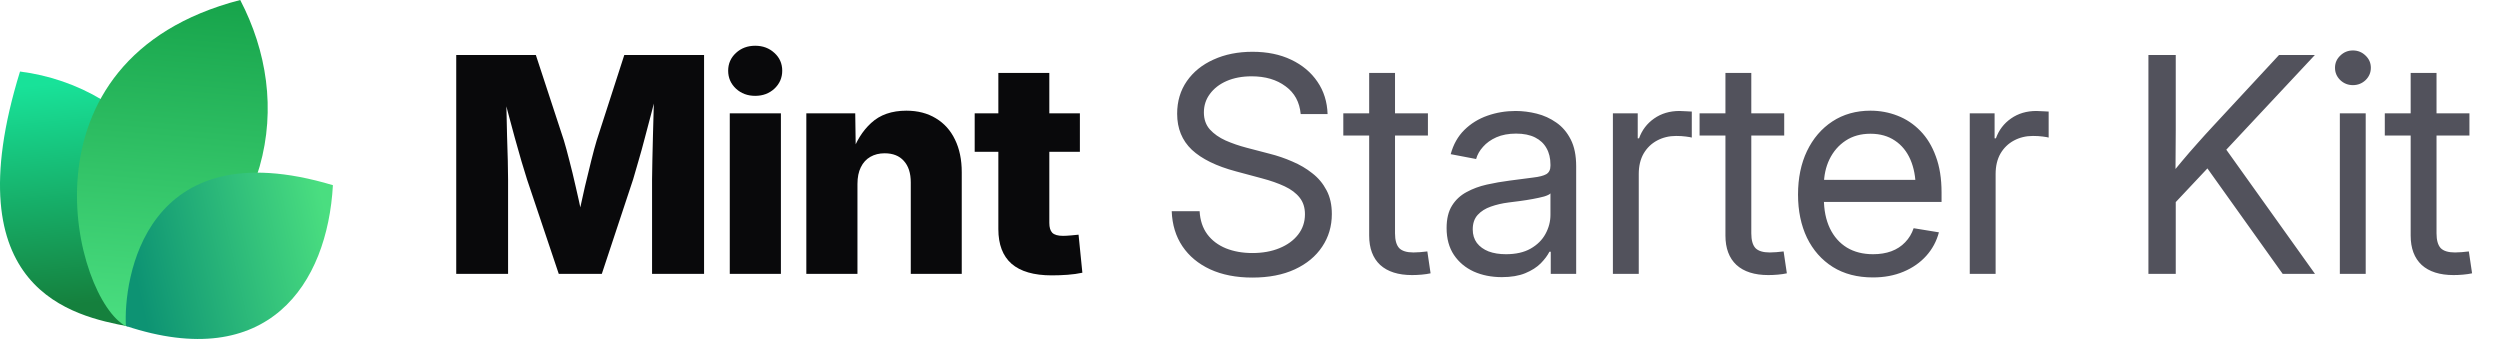
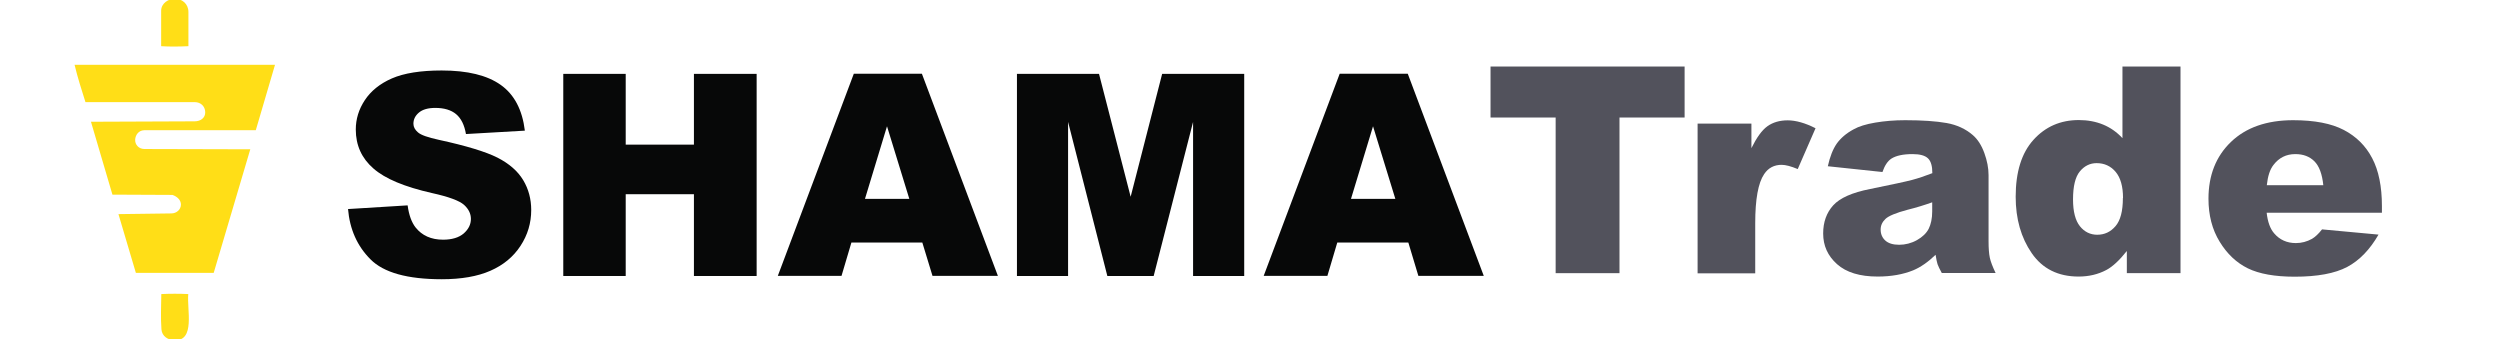
- <svg xmlns="http://www.w3.org/2000/svg" width="177" height="24" viewBox="0 0 177 24" fill="none">
-   <path d="M9.061 23.108C5.268 22.377 -3.391 20.627 1.417 5.064C9.634 6.099 16.973 14.064 9.061 23.108Z" fill="url(#paint0_linear_17557_2020)" />
-   <path d="M8.919 23.094C5.276 21.222 0.784 4.209 17.007 0C20.757 7.193 19.621 16.545 8.919 23.094Z" fill="url(#paint1_linear_17557_2020)" />
-   <path d="M8.914 23.079C8.735 19.882 10.159 9.085 23.57 13.111C23.181 20.123 18.984 26.418 8.914 23.079Z" fill="url(#paint2_linear_17557_2020)" />
-   <path d="M32.301 19.392V3.894H37.938L39.925 9.948C40.036 10.315 40.164 10.787 40.31 11.362C40.462 11.938 40.611 12.552 40.757 13.204C40.91 13.855 41.048 14.483 41.173 15.086C41.305 15.682 41.412 16.192 41.495 16.615H40.695C40.771 16.192 40.871 15.682 40.996 15.086C41.128 14.49 41.267 13.866 41.412 13.214C41.565 12.562 41.714 11.948 41.86 11.373C42.005 10.79 42.133 10.315 42.244 9.948L44.2 3.894H49.848V19.392H46.166V12.704C46.166 12.357 46.173 11.917 46.187 11.383C46.2 10.849 46.214 10.27 46.228 9.646C46.249 9.022 46.266 8.391 46.28 7.753C46.301 7.115 46.311 6.519 46.311 5.964H46.623C46.485 6.561 46.332 7.181 46.166 7.826C45.999 8.471 45.833 9.102 45.666 9.719C45.507 10.336 45.351 10.901 45.198 11.414C45.053 11.928 44.928 12.357 44.824 12.704L42.608 19.392H39.561L37.314 12.704C37.203 12.357 37.072 11.928 36.919 11.414C36.773 10.901 36.614 10.34 36.441 9.729C36.274 9.112 36.104 8.481 35.931 7.836C35.764 7.192 35.608 6.567 35.463 5.964H35.827C35.834 6.512 35.844 7.105 35.858 7.743C35.872 8.374 35.886 9.005 35.9 9.636C35.92 10.26 35.938 10.839 35.952 11.373C35.965 11.907 35.972 12.351 35.972 12.704V19.392H32.301ZM51.668 19.392V8.024H55.288V19.392H51.668ZM53.468 6.786C52.927 6.786 52.473 6.616 52.105 6.276C51.738 5.93 51.554 5.507 51.554 5.007C51.554 4.508 51.738 4.088 52.105 3.749C52.473 3.409 52.927 3.239 53.468 3.239C54.009 3.239 54.463 3.409 54.83 3.749C55.198 4.082 55.382 4.501 55.382 5.007C55.382 5.507 55.198 5.93 54.83 6.276C54.463 6.616 54.009 6.786 53.468 6.786ZM60.708 13.027V19.392H57.088V8.024H60.551L60.593 10.967H60.281C60.593 10.024 61.061 9.268 61.685 8.7C62.309 8.124 63.138 7.836 64.171 7.836C64.975 7.836 65.672 8.017 66.262 8.377C66.851 8.731 67.302 9.234 67.614 9.885C67.933 10.537 68.092 11.307 68.092 12.194V19.392H64.483V12.912C64.483 12.26 64.32 11.754 63.994 11.394C63.675 11.033 63.221 10.853 62.632 10.853C62.25 10.853 61.914 10.936 61.623 11.102C61.332 11.269 61.106 11.515 60.947 11.841C60.787 12.16 60.708 12.555 60.708 13.027ZM76.456 8.024V10.749H69.008V8.024H76.456ZM70.683 5.163H74.292V15.783C74.292 16.102 74.361 16.334 74.5 16.48C74.646 16.625 74.899 16.698 75.259 16.698C75.405 16.698 75.596 16.688 75.831 16.667C76.074 16.646 76.251 16.629 76.362 16.615L76.632 19.309C76.313 19.378 75.963 19.427 75.582 19.455C75.207 19.482 74.836 19.496 74.469 19.496C73.2 19.496 72.25 19.222 71.619 18.674C70.995 18.127 70.683 17.308 70.683 16.22V5.163Z" fill="#09090B" />
-   <path d="M88.667 19.652C87.523 19.652 86.528 19.458 85.682 19.07C84.843 18.681 84.188 18.137 83.716 17.437C83.245 16.736 82.992 15.908 82.957 14.951H84.933C84.968 15.596 85.148 16.14 85.474 16.584C85.8 17.021 86.24 17.354 86.795 17.582C87.35 17.804 87.974 17.915 88.667 17.915C89.388 17.915 90.026 17.801 90.581 17.572C91.143 17.343 91.583 17.024 91.902 16.615C92.228 16.199 92.391 15.717 92.391 15.169C92.391 14.698 92.266 14.306 92.017 13.994C91.767 13.675 91.413 13.408 90.956 13.193C90.498 12.978 89.954 12.787 89.323 12.621L87.502 12.132C86.123 11.765 85.082 11.255 84.382 10.603C83.689 9.944 83.342 9.095 83.342 8.055C83.342 7.174 83.571 6.404 84.028 5.746C84.486 5.087 85.117 4.577 85.921 4.217C86.726 3.849 87.645 3.666 88.678 3.666C89.718 3.666 90.63 3.853 91.413 4.227C92.204 4.602 92.824 5.122 93.275 5.787C93.726 6.446 93.965 7.209 93.993 8.076H92.089C92.013 7.23 91.656 6.574 91.018 6.11C90.387 5.638 89.586 5.403 88.615 5.403C87.95 5.403 87.36 5.513 86.847 5.735C86.341 5.957 85.946 6.262 85.661 6.651C85.377 7.032 85.235 7.469 85.235 7.961C85.235 8.447 85.377 8.849 85.661 9.168C85.946 9.48 86.317 9.74 86.774 9.948C87.232 10.149 87.724 10.319 88.251 10.457L89.884 10.884C90.439 11.023 90.977 11.206 91.496 11.435C92.023 11.657 92.495 11.934 92.911 12.267C93.334 12.593 93.67 12.995 93.92 13.474C94.17 13.945 94.294 14.504 94.294 15.149C94.294 16.015 94.066 16.788 93.608 17.468C93.157 18.148 92.512 18.681 91.673 19.07C90.834 19.458 89.832 19.652 88.667 19.652ZM101.097 8.024V9.594H95.106V8.024H101.097ZM96.937 5.163H98.767V16.521C98.767 17 98.865 17.347 99.059 17.562C99.26 17.77 99.6 17.874 100.078 17.874C100.21 17.874 100.366 17.867 100.546 17.853C100.733 17.832 100.903 17.815 101.056 17.801L101.285 19.351C101.097 19.392 100.886 19.423 100.65 19.444C100.414 19.465 100.189 19.475 99.974 19.475C98.996 19.475 98.244 19.236 97.717 18.758C97.197 18.272 96.937 17.579 96.937 16.677V5.163ZM106.33 19.621C105.595 19.621 104.932 19.489 104.343 19.226C103.754 18.955 103.285 18.564 102.939 18.05C102.592 17.53 102.419 16.896 102.419 16.147C102.419 15.495 102.547 14.965 102.804 14.556C103.06 14.146 103.403 13.828 103.833 13.599C104.263 13.363 104.742 13.186 105.269 13.068C105.796 12.95 106.333 12.857 106.881 12.787C107.574 12.69 108.132 12.617 108.555 12.569C108.978 12.52 109.287 12.441 109.481 12.33C109.675 12.212 109.772 12.014 109.772 11.737V11.654C109.772 11.203 109.679 10.815 109.492 10.489C109.311 10.163 109.041 9.91 108.68 9.729C108.32 9.549 107.872 9.459 107.338 9.459C106.805 9.459 106.34 9.546 105.945 9.719C105.556 9.892 105.241 10.118 104.998 10.395C104.755 10.665 104.593 10.953 104.509 11.258L102.71 10.915C102.897 10.222 103.22 9.65 103.677 9.199C104.135 8.748 104.679 8.412 105.31 8.19C105.941 7.968 106.607 7.857 107.307 7.857C107.8 7.857 108.295 7.92 108.795 8.044C109.301 8.169 109.765 8.381 110.188 8.679C110.611 8.97 110.951 9.369 111.208 9.875C111.464 10.374 111.593 11.005 111.593 11.768V19.392H109.793V17.822H109.7C109.568 18.085 109.363 18.359 109.086 18.643C108.809 18.921 108.444 19.153 107.994 19.34C107.543 19.527 106.988 19.621 106.33 19.621ZM106.621 17.998C107.321 17.998 107.904 17.867 108.368 17.603C108.84 17.333 109.19 16.986 109.419 16.563C109.654 16.133 109.772 15.682 109.772 15.211V13.692C109.703 13.769 109.554 13.841 109.325 13.911C109.096 13.973 108.829 14.032 108.524 14.088C108.226 14.143 107.921 14.192 107.609 14.233C107.304 14.275 107.033 14.309 106.798 14.337C106.354 14.393 105.938 14.49 105.549 14.628C105.168 14.76 104.86 14.954 104.624 15.211C104.388 15.467 104.27 15.811 104.27 16.241C104.27 16.615 104.367 16.934 104.561 17.198C104.762 17.461 105.04 17.662 105.393 17.801C105.747 17.933 106.156 17.998 106.621 17.998ZM114.193 19.392V8.024H115.951V9.792H116.045C116.253 9.209 116.61 8.741 117.116 8.388C117.622 8.034 118.219 7.857 118.905 7.857C119.058 7.857 119.217 7.864 119.384 7.878C119.55 7.885 119.682 7.892 119.779 7.899V9.74C119.716 9.719 119.578 9.695 119.363 9.667C119.155 9.639 118.922 9.625 118.666 9.625C118.174 9.625 117.726 9.733 117.324 9.948C116.922 10.163 116.603 10.471 116.367 10.874C116.138 11.276 116.024 11.758 116.024 12.319V19.392H114.193ZM126.322 8.024V9.594H120.33V8.024H126.322ZM122.161 5.163H123.992V16.521C123.992 17 124.089 17.347 124.283 17.562C124.484 17.77 124.824 17.874 125.302 17.874C125.434 17.874 125.59 17.867 125.77 17.853C125.958 17.832 126.127 17.815 126.28 17.801L126.509 19.351C126.322 19.392 126.11 19.423 125.874 19.444C125.639 19.465 125.413 19.475 125.198 19.475C124.221 19.475 123.468 19.236 122.941 18.758C122.421 18.272 122.161 17.579 122.161 16.677V5.163ZM132.604 19.642C131.502 19.642 130.555 19.396 129.765 18.903C128.974 18.404 128.364 17.714 127.934 16.834C127.511 15.946 127.3 14.927 127.3 13.775C127.3 12.611 127.511 11.584 127.934 10.697C128.364 9.802 128.964 9.102 129.734 8.596C130.51 8.089 131.408 7.836 132.428 7.836C133.1 7.836 133.738 7.954 134.341 8.19C134.952 8.426 135.489 8.783 135.954 9.261C136.425 9.74 136.793 10.343 137.056 11.071C137.327 11.792 137.462 12.645 137.462 13.63V14.296H128.433V12.735H136.463L135.631 13.297C135.631 12.541 135.506 11.876 135.257 11.3C135.007 10.725 134.643 10.277 134.165 9.958C133.686 9.632 133.107 9.469 132.428 9.469C131.748 9.469 131.162 9.632 130.67 9.958C130.177 10.284 129.796 10.725 129.526 11.279C129.262 11.827 129.13 12.441 129.13 13.12V14.046C129.13 14.864 129.273 15.572 129.557 16.168C129.841 16.757 130.243 17.211 130.763 17.53C131.283 17.842 131.901 17.998 132.615 17.998C133.093 17.998 133.523 17.929 133.905 17.79C134.293 17.645 134.619 17.433 134.882 17.156C135.153 16.879 135.354 16.546 135.486 16.157L137.275 16.449C137.108 17.08 136.81 17.634 136.38 18.113C135.95 18.591 135.413 18.966 134.768 19.236C134.123 19.507 133.402 19.642 132.604 19.642ZM139.459 19.392V8.024H141.217V9.792H141.311C141.519 9.209 141.876 8.741 142.382 8.388C142.888 8.034 143.485 7.857 144.171 7.857C144.324 7.857 144.483 7.864 144.649 7.878C144.816 7.885 144.948 7.892 145.045 7.899V9.74C144.982 9.719 144.844 9.695 144.629 9.667C144.421 9.639 144.188 9.625 143.932 9.625C143.439 9.625 142.992 9.733 142.59 9.948C142.188 10.163 141.869 10.471 141.633 10.874C141.404 11.276 141.29 11.758 141.29 12.319V19.392H139.459ZM153.429 14.961V12.715C153.783 12.257 154.136 11.82 154.49 11.404C154.844 10.981 155.204 10.565 155.572 10.156C155.939 9.74 156.314 9.327 156.695 8.918L161.355 3.894H163.893L157.277 10.967H157.184L153.429 14.961ZM152.108 19.392V3.894H154.043V9.241L154.022 12.559L154.043 13.505V19.392H152.108ZM161.615 19.392L155.967 11.477L157.173 9.969L163.903 19.392H161.615ZM165.661 19.392V8.024H167.492V19.392H165.661ZM166.587 6.027C166.24 6.027 165.942 5.909 165.692 5.673C165.443 5.43 165.318 5.139 165.318 4.799C165.318 4.459 165.443 4.172 165.692 3.936C165.942 3.693 166.24 3.572 166.587 3.572C166.934 3.572 167.232 3.693 167.482 3.936C167.731 4.172 167.856 4.459 167.856 4.799C167.856 5.139 167.731 5.43 167.482 5.673C167.232 5.909 166.934 6.027 166.587 6.027ZM174.836 8.024V9.594H168.844V8.024H174.836ZM170.675 5.163H172.506V16.521C172.506 17 172.603 17.347 172.797 17.562C172.998 17.77 173.338 17.874 173.816 17.874C173.948 17.874 174.104 17.867 174.284 17.853C174.472 17.832 174.641 17.815 174.794 17.801L175.023 19.351C174.836 19.392 174.624 19.423 174.388 19.444C174.153 19.465 173.927 19.475 173.712 19.475C172.735 19.475 171.982 19.236 171.455 18.758C170.935 18.272 170.675 17.579 170.675 16.677V5.163Z" fill="#52525C" />
+ <svg xmlns="http://www.w3.org/2000/svg" id="Layer_1" version="1.1" viewBox="0 0 177 24">
  <defs>
-     <linearGradient id="paint0_linear_17557_2020" x1="3.776" y1="5.916" x2="5.232" y2="21.559" gradientUnits="userSpaceOnUse">
-       <stop stop-color="#18E299" />
-       <stop offset="1" stop-color="#15803D" />
-     </linearGradient>
-     <linearGradient id="paint1_linear_17557_2020" x1="12.171" y1="-0.718" x2="10.19" y2="22.983" gradientUnits="userSpaceOnUse">
-       <stop stop-color="#16A34A" />
-       <stop offset="1" stop-color="#4ADE80" />
-     </linearGradient>
-     <linearGradient id="paint2_linear_17557_2020" x1="23.133" y1="15.353" x2="9.338" y2="18.52" gradientUnits="userSpaceOnUse">
-       <stop stop-color="#4ADE80" />
-       <stop offset="1" stop-color="#0D9373" />
-     </linearGradient>
+     <style>
+       .st0 {
+         fill: #070808;
+       }
+ 
+       .st1 {
+         fill: #ffde17;
+       }
+ 
+       .st2 {
+         fill: #52525c;
+       }
+     </style>
  </defs>
+   <g>
+     <path class="st1" d="M8.38,15.16l3.75-.05c.37,0,.67-.27.68-.61.01-.32-.25-.58-.6-.7l-4.25-.02-1.52-5.16,7.34-.03c.43,0,.76-.25.75-.65s-.3-.71-.75-.71h-7.73c-.28-.89-.54-1.69-.77-2.64h14.19s-1.36,4.63-1.36,4.63h-7.9c-.4.01-.62.34-.64.66-.02.35.24.66.64.67l7.51.02-2.59,8.75h-5.51s-1.24-4.18-1.24-4.18Z" />
+     <path class="st1" d="M13.34,3.27c-.68.03-1.28.04-1.93,0V.76c0-.53.52-.85.97-.85.51,0,.96.36.96.94v2.42Z" />
+     <path class="st1" d="M13.33,20.82c-.11,1.08.52,3.34-.99,3.27-.45-.02-.87-.28-.91-.77-.06-.83-.02-1.65-.01-2.5.67-.03,1.25-.03,1.91,0Z" />
+   </g>
+   <g>
+     <path class="st0" d="M24.65,14.8l4.21-.26c.09.68.28,1.2.56,1.56.46.58,1.11.87,1.95.87.63,0,1.12-.15,1.46-.44.34-.3.51-.64.51-1.03,0-.37-.16-.7-.49-1-.33-.29-1.08-.57-2.26-.83-1.94-.44-3.32-1.01-4.15-1.74-.83-.72-1.25-1.64-1.25-2.76,0-.74.21-1.43.64-2.08.43-.65,1.07-1.17,1.92-1.54s2.03-.56,3.52-.56c1.83,0,3.22.34,4.18,1.02s1.53,1.76,1.71,3.24l-4.17.24c-.11-.64-.34-1.11-.7-1.41-.35-.29-.84-.44-1.47-.44-.51,0-.9.11-1.16.33-.26.22-.39.48-.39.79,0,.23.11.43.32.61.21.19.7.36,1.48.53,1.93.42,3.32.84,4.15,1.26.84.43,1.44.96,1.82,1.59.38.63.57,1.34.57,2.12,0,.92-.25,1.76-.76,2.54s-1.22,1.36-2.13,1.76c-.91.4-2.06.6-3.44.6-2.43,0-4.12-.47-5.05-1.41-.94-.94-1.47-2.13-1.59-3.57Z" />
+     <path class="st0" d="M39.88,5.23h4.42v5.01h4.83v-5.01h4.44v14.31h-4.44v-5.79h-4.83v5.79h-4.42V5.23Z" />
+     <path class="st0" d="M65.3,17.17h-5.02l-.7,2.36h-4.51l5.38-14.31h4.82l5.38,14.31h-4.63l-.72-2.36ZM64.38,14.08l-1.58-5.14-1.56,5.14h3.14Z" />
+     <path class="st0" d="M72,5.23h5.81l2.24,8.7,2.23-8.7h5.81v14.31h-3.62v-10.91l-2.79,10.91h-3.28l-2.78-10.91v10.91h-3.62V5.23Z" />
+     <path class="st0" d="M99.7,17.17h-5.02l-.7,2.36h-4.51l5.38-14.31h4.82l5.38,14.31h-4.63l-.71-2.36ZM98.79,14.08l-1.58-5.14-1.56,5.14h3.14Z" />
+   </g>
+   <g>
+     <path class="st2" d="M105.52,4.71h13.75v3.61h-4.61v11.02h-4.52v-11.02h-4.61v-3.61Z" />
+     <path class="st2" d="M120.2,8.75h3.8v1.74c.37-.75.74-1.27,1.13-1.55.39-.28.87-.42,1.44-.42s1.25.19,1.97.56l-1.26,2.89c-.48-.2-.86-.3-1.14-.3-.53,0-.95.22-1.24.66-.42.62-.63,1.78-.63,3.47v3.55h-4.08v-10.6Z" />
+     <path class="st2" d="M133.29,12.18l-3.88-.41c.15-.68.36-1.21.63-1.6.28-.39.67-.73,1.19-1.01.37-.21.88-.37,1.54-.48.65-.11,1.36-.17,2.12-.17,1.22,0,2.2.07,2.93.2s1.35.42,1.85.85c.35.3.62.72.82,1.27.2.55.3,1.07.3,1.57v4.68c0,.5.03.89.09,1.17s.2.64.41,1.08h-3.81c-.15-.27-.25-.48-.3-.62-.05-.14-.09-.37-.14-.67-.53.51-1.06.88-1.59,1.1-.72.29-1.55.44-2.51.44-1.26,0-2.22-.29-2.88-.88s-.98-1.31-.98-2.17c0-.81.24-1.47.71-1.99.47-.52,1.34-.91,2.62-1.16,1.52-.31,2.51-.52,2.96-.64.45-.12.93-.28,1.44-.48,0-.5-.1-.85-.31-1.05-.21-.2-.57-.3-1.09-.3-.67,0-1.17.11-1.5.32-.26.17-.47.48-.63.94ZM136.81,14.32c-.56.2-1.14.38-1.75.53-.83.22-1.35.44-1.57.65-.23.22-.34.47-.34.75,0,.32.11.58.33.78.22.2.55.3.98.3s.87-.11,1.26-.33c.39-.22.67-.49.83-.8.16-.32.25-.73.25-1.23v-.65Z" />
+     <path class="st2" d="M154.38,4.71v14.63h-3.8v-1.57c-.53.67-1.02,1.12-1.46,1.35-.59.31-1.24.46-1.96.46-1.44,0-2.55-.55-3.31-1.65-.76-1.1-1.14-2.43-1.14-4,0-1.76.42-3.1,1.26-4.03s1.91-1.4,3.21-1.4c.63,0,1.21.11,1.72.32s.97.53,1.37.96v-5.07h4.1ZM150.31,14.02c0-.83-.18-1.45-.53-1.86s-.8-.61-1.34-.61c-.47,0-.87.2-1.19.59s-.48,1.05-.48,1.98c0,.87.17,1.5.49,1.9s.74.6,1.22.6c.52,0,.95-.2,1.3-.61s.52-1.07.52-1.99Z" />
+     <path class="st2" d="M168.62,15.06h-8.14c.07.65.25,1.14.53,1.46.39.46.91.69,1.54.69.4,0,.78-.1,1.14-.3.22-.13.46-.35.71-.67l4,.37c-.61,1.06-1.35,1.83-2.22,2.29-.87.46-2.11.69-3.72.69-1.4,0-2.51-.2-3.31-.59-.81-.4-1.47-1.02-2-1.89-.53-.86-.79-1.88-.79-3.04,0-1.66.53-3,1.59-4.02s2.53-1.54,4.4-1.54c1.52,0,2.71.23,3.59.69.88.46,1.55,1.12,2.01,2,.46.87.69,2.01.69,3.4v.46ZM164.49,13.11c-.08-.78-.29-1.35-.63-1.69s-.79-.51-1.35-.51c-.65,0-1.16.26-1.55.77-.25.32-.4.79-.47,1.43h4Z" />
+   </g>
</svg>
